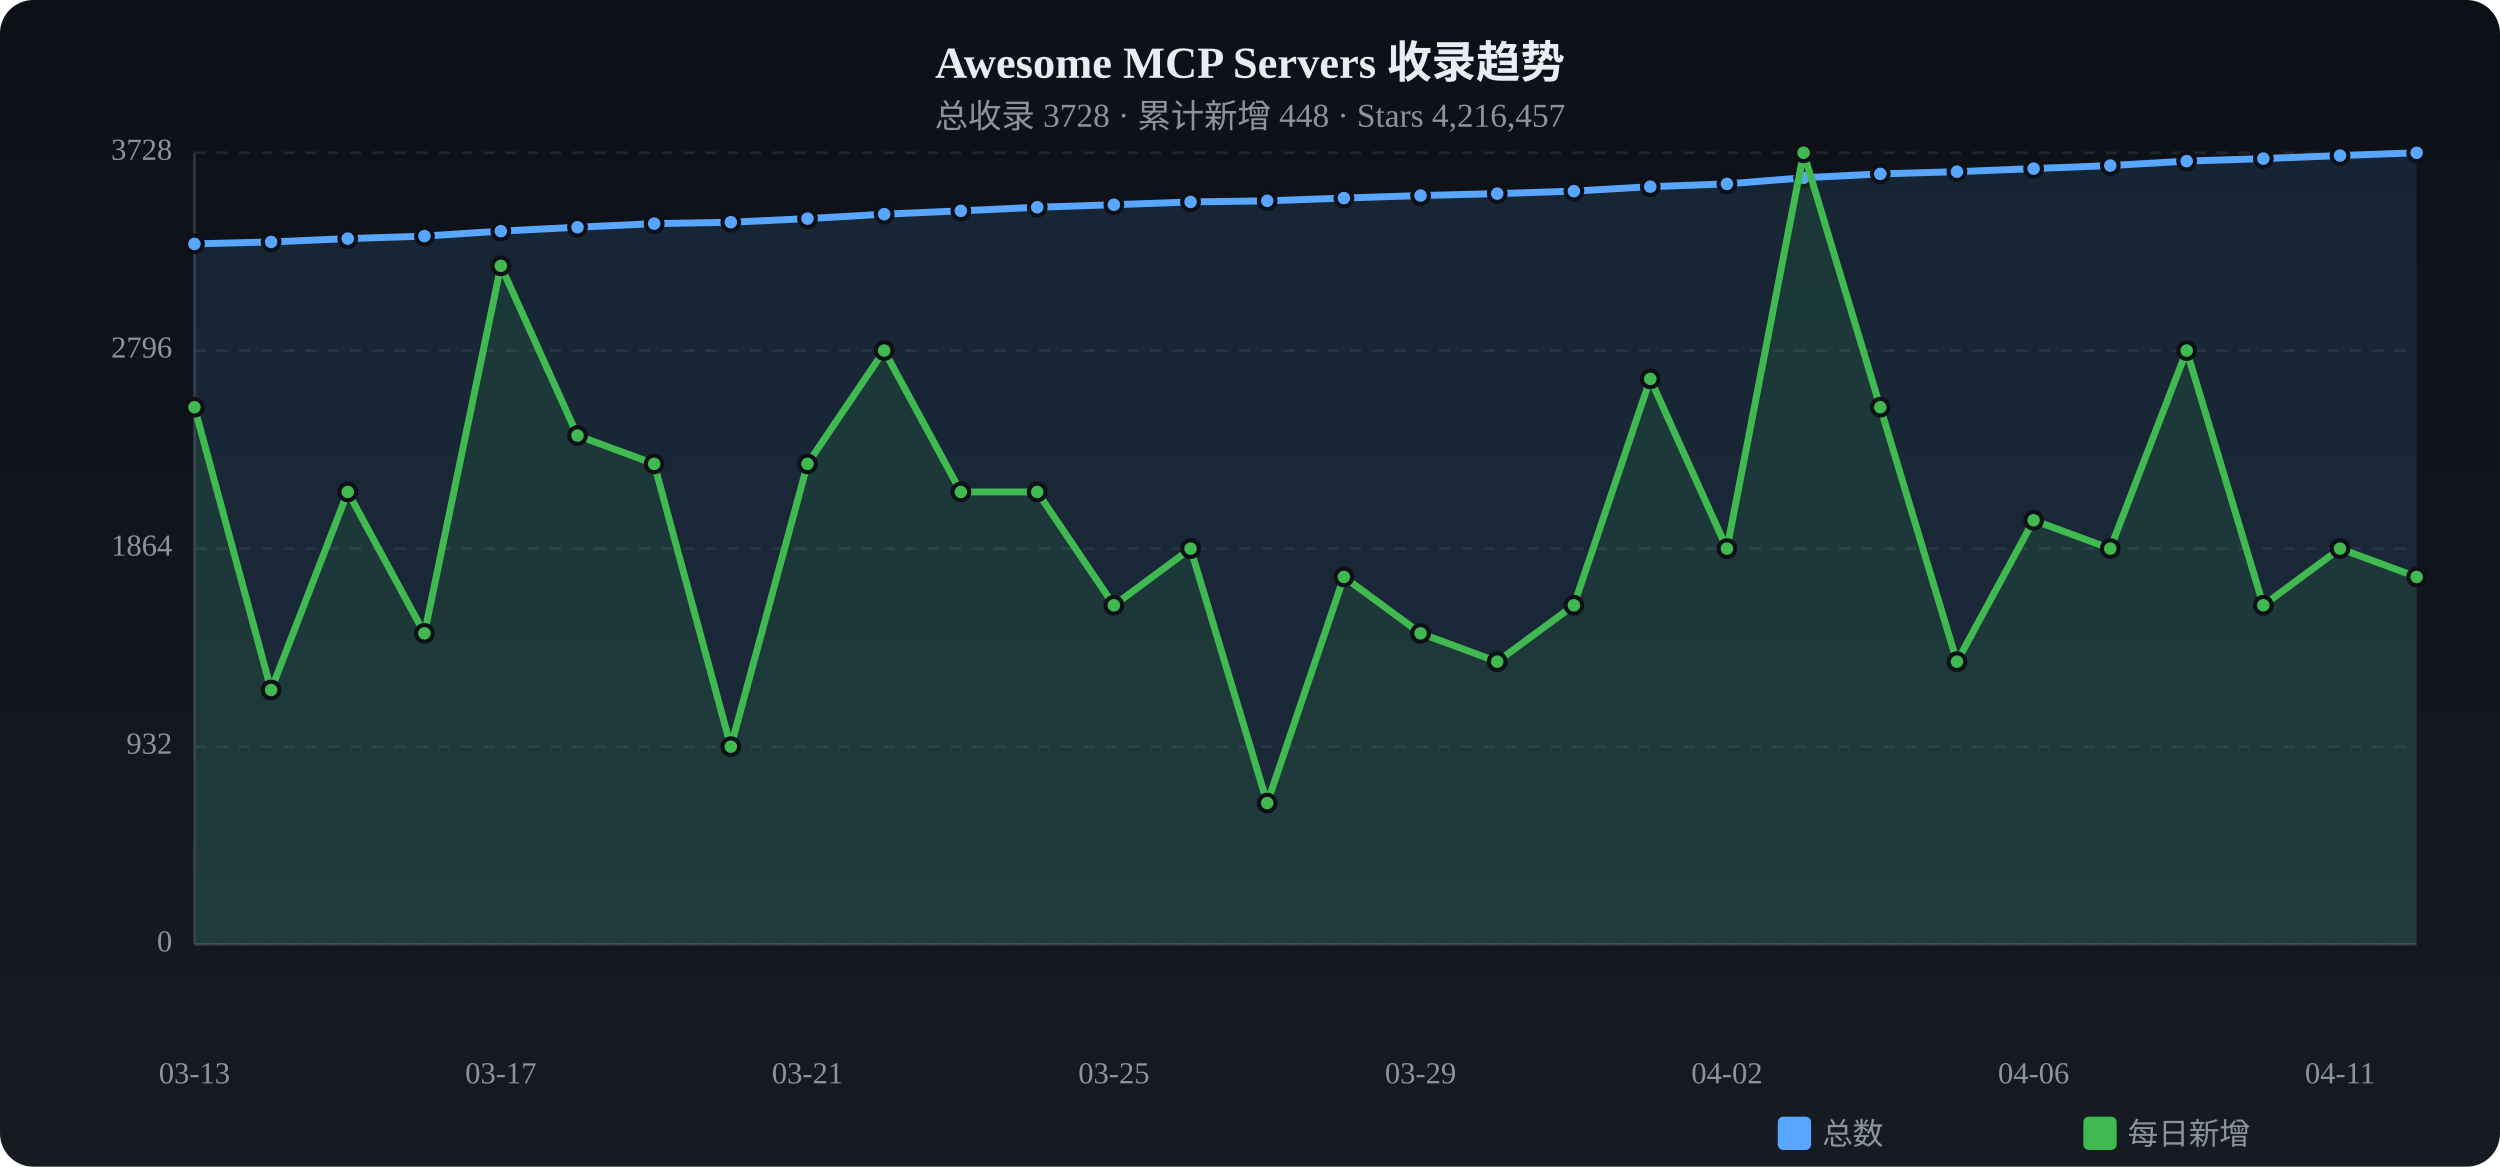
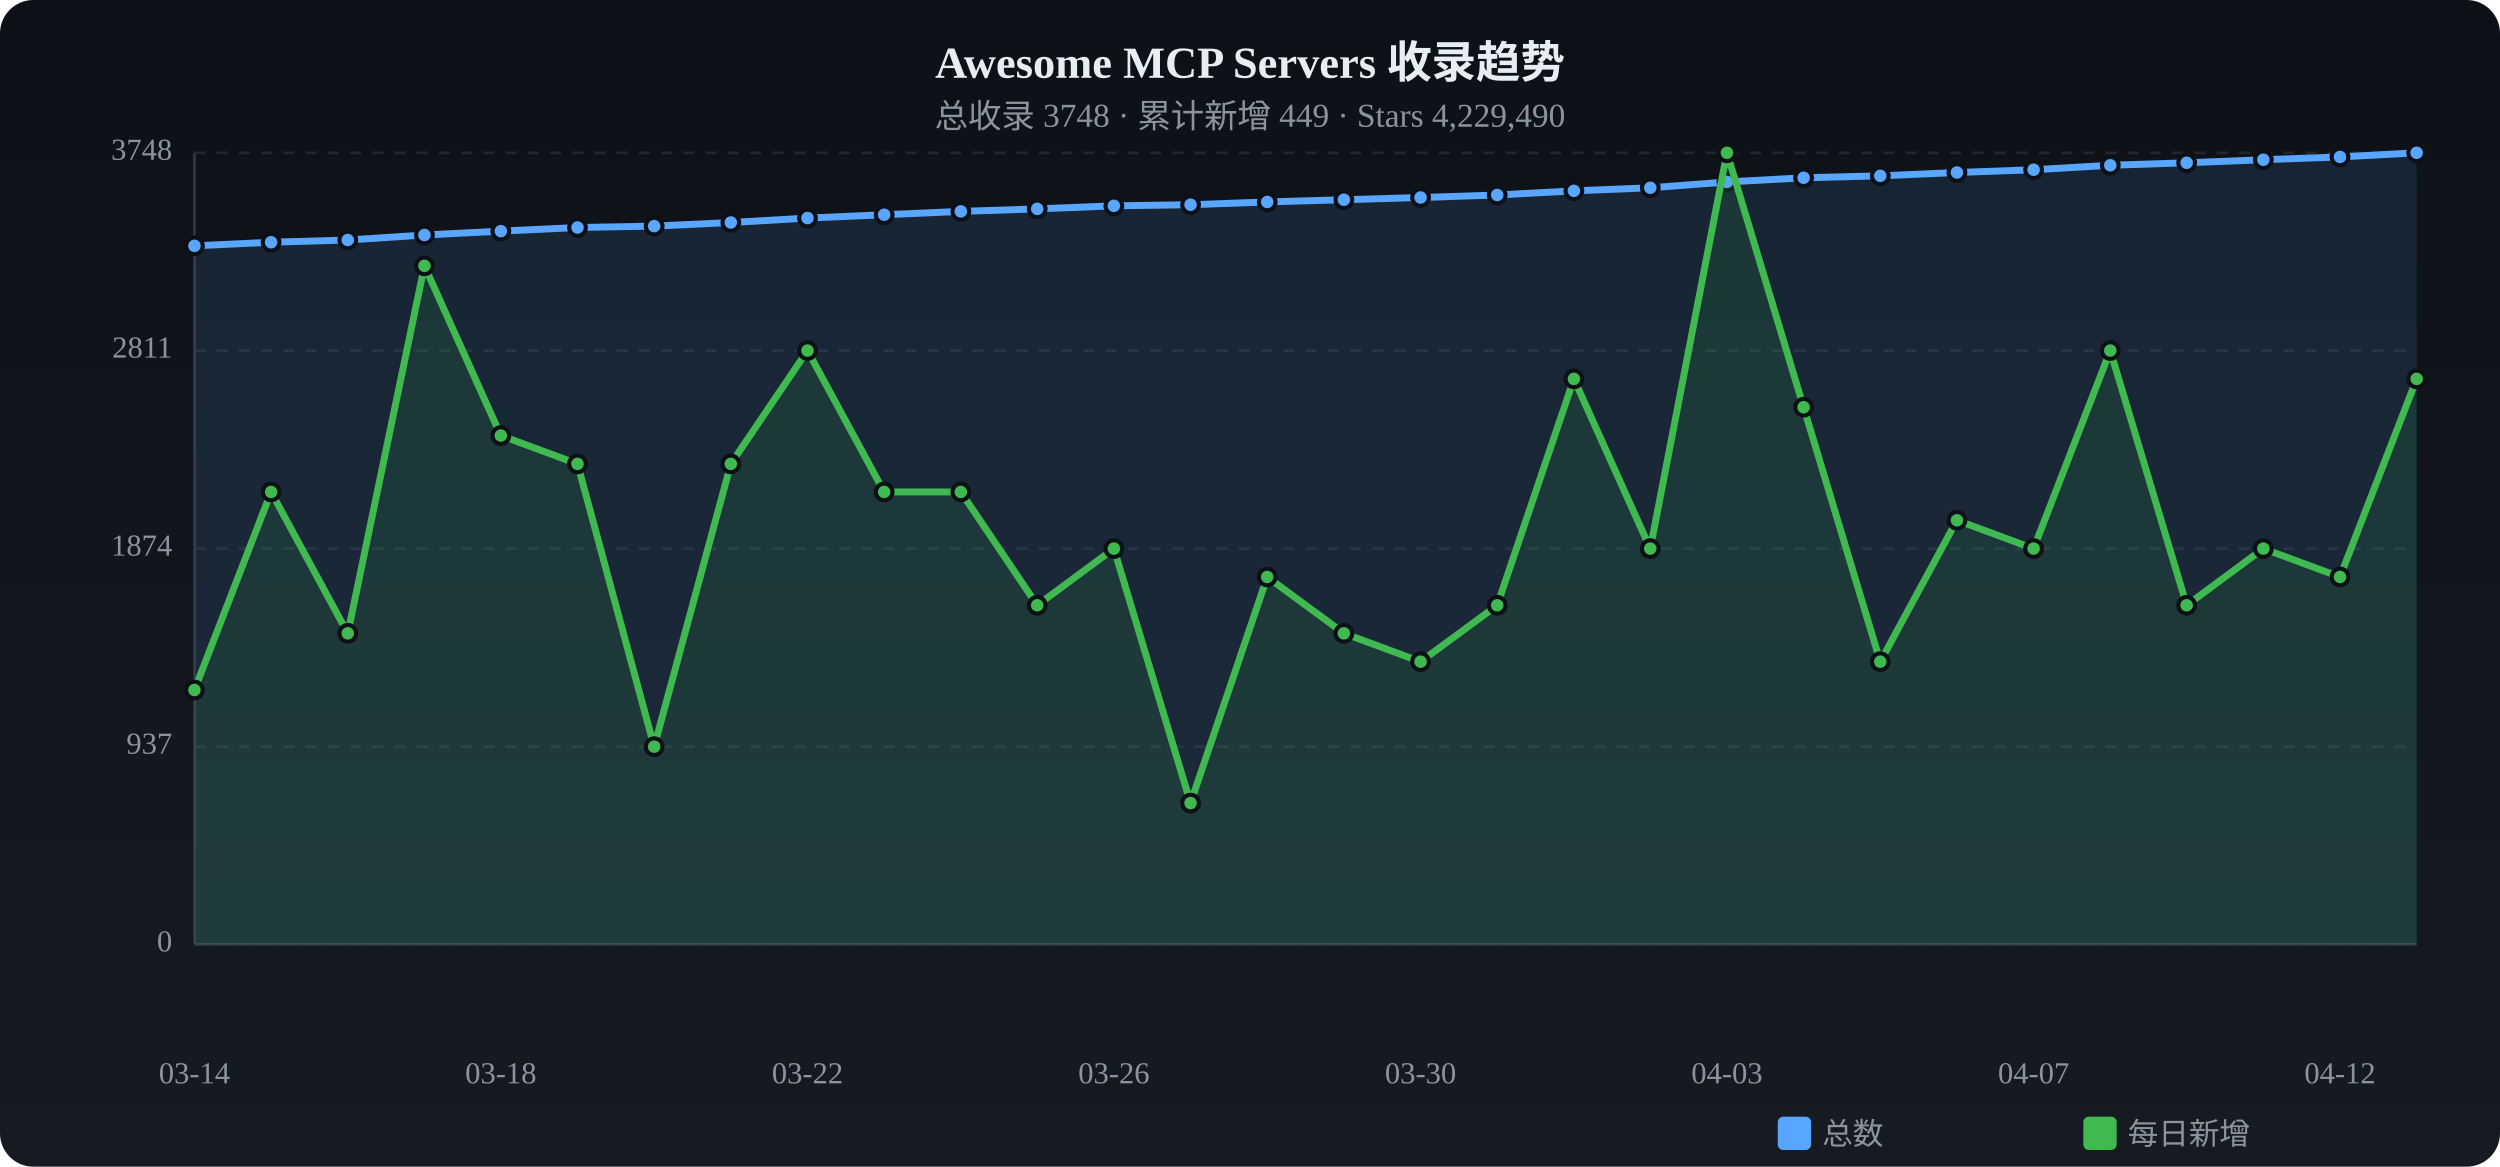
<svg xmlns="http://www.w3.org/2000/svg" viewBox="0 0 900 420" width="900" height="420">
  <defs>
    <linearGradient id="tbg" x1="0%" y1="0%" x2="0%" y2="100%">
      <stop offset="0%" stop-color="#0d1117" />
      <stop offset="100%" stop-color="#161b22" />
    </linearGradient>
  </defs>
  <rect width="900" height="420" rx="12" fill="url(#tbg)" />
  <text x="450.0" y="28" text-anchor="middle" fill="#e6edf3" font-size="16" font-weight="bold">Awesome MCP Servers 收录趋势</text>
-   <text x="450.0" y="46" text-anchor="middle" fill="#8b949e" font-size="12">总收录 3728 · 累计新增 448 · Stars 4,216,457</text>
+   <text x="450.0" y="46" text-anchor="middle" fill="#8b949e" font-size="12">总收录 3748 · 累计新增 449 · Stars 4,229,490</text>
  <text x="62" y="340.0" text-anchor="end" fill="#8b949e" font-size="11" dominant-baseline="middle">0</text>
  <line x1="70" y1="340.0" x2="870" y2="340.0" stroke="#21262d" stroke-dasharray="4 4" />
-   <text x="62" y="268.8" text-anchor="end" fill="#8b949e" font-size="11" dominant-baseline="middle">932</text>
+   <text x="62" y="268.8" text-anchor="end" fill="#8b949e" font-size="11" dominant-baseline="middle">937</text>
  <line x1="70" y1="268.8" x2="870" y2="268.8" stroke="#21262d" stroke-dasharray="4 4" />
-   <text x="62" y="197.5" text-anchor="end" fill="#8b949e" font-size="11" dominant-baseline="middle">1864</text>
+   <text x="62" y="197.5" text-anchor="end" fill="#8b949e" font-size="11" dominant-baseline="middle">1874</text>
  <line x1="70" y1="197.5" x2="870" y2="197.5" stroke="#21262d" stroke-dasharray="4 4" />
-   <text x="62" y="126.2" text-anchor="end" fill="#8b949e" font-size="11" dominant-baseline="middle">2796</text>
+   <text x="62" y="126.2" text-anchor="end" fill="#8b949e" font-size="11" dominant-baseline="middle">2811</text>
  <line x1="70" y1="126.2" x2="870" y2="126.2" stroke="#21262d" stroke-dasharray="4 4" />
-   <text x="62" y="55.0" text-anchor="end" fill="#8b949e" font-size="11" dominant-baseline="middle">3728</text>
+   <text x="62" y="55.0" text-anchor="end" fill="#8b949e" font-size="11" dominant-baseline="middle">3748</text>
  <line x1="70" y1="55.0" x2="870" y2="55.0" stroke="#21262d" stroke-dasharray="4 4" />
  <line x1="70" y1="55" x2="70" y2="340" stroke="#30363d" />
  <line x1="70" y1="340" x2="870" y2="340" stroke="#30363d" />
-   <path d="M70.0,87.8 L97.6,87.1 L125.2,85.9 L152.8,85.0 L180.3,83.2 L207.9,81.8 L235.5,80.5 L263.1,80.0 L290.7,78.7 L318.3,77.1 L345.9,75.9 L373.4,74.6 L401.0,73.7 L428.6,72.7 L456.2,72.3 L483.8,71.3 L511.4,70.4 L539.0,69.7 L566.6,68.8 L594.1,67.2 L621.7,66.2 L649.3,64.0 L676.9,62.6 L704.5,61.8 L732.1,60.7 L759.7,59.6 L787.2,58.0 L814.8,57.1 L842.4,56.0 L870.0,55.0 L870.0,340 L70.0,340 Z" fill="#58a6ff" opacity="0.12" />
-   <polyline points="70.0,87.8 97.6,87.1 125.2,85.9 152.8,85.0 180.3,83.2 207.9,81.8 235.5,80.5 263.1,80.0 290.7,78.7 318.3,77.1 345.9,75.9 373.4,74.6 401.0,73.7 428.6,72.7 456.2,72.3 483.8,71.3 511.4,70.4 539.0,69.7 566.6,68.8 594.1,67.2 621.7,66.2 649.3,64.0 676.9,62.6 704.5,61.8 732.1,60.7 759.7,59.6 787.2,58.0 814.8,57.1 842.4,56.0 870.0,55.0" fill="none" stroke="#58a6ff" stroke-width="2.5" stroke-linecap="round" stroke-linejoin="round" />
-   <circle cx="70.0" cy="87.8" r="3" fill="#58a6ff" stroke="#0d1117" stroke-width="1.5" />
-   <circle cx="97.6" cy="87.1" r="3" fill="#58a6ff" stroke="#0d1117" stroke-width="1.5" />
-   <circle cx="125.2" cy="85.9" r="3" fill="#58a6ff" stroke="#0d1117" stroke-width="1.5" />
-   <circle cx="152.8" cy="85.0" r="3" fill="#58a6ff" stroke="#0d1117" stroke-width="1.5" />
+   <path d="M70.0,88.5 L97.6,87.2 L125.2,86.4 L152.8,84.6 L180.3,83.2 L207.9,81.9 L235.5,81.4 L263.1,80.1 L290.7,78.5 L318.3,77.3 L345.9,76.1 L373.4,75.2 L401.0,74.1 L428.6,73.7 L456.2,72.7 L483.8,71.9 L511.4,71.1 L539.0,70.2 L566.6,68.7 L594.1,67.6 L621.7,65.5 L649.3,64.0 L676.9,63.3 L704.5,62.1 L732.1,61.1 L759.7,59.5 L787.2,58.6 L814.8,57.5 L842.4,56.5 L870.0,55.0 L870.0,340 L70.0,340 Z" fill="#58a6ff" opacity="0.12" />
+   <polyline points="70.0,88.5 97.6,87.2 125.2,86.4 152.8,84.6 180.3,83.2 207.9,81.9 235.5,81.4 263.1,80.1 290.7,78.5 318.3,77.3 345.9,76.1 373.4,75.2 401.0,74.1 428.6,73.7 456.2,72.7 483.8,71.9 511.4,71.1 539.0,70.2 566.6,68.7 594.1,67.6 621.7,65.5 649.3,64.0 676.9,63.3 704.5,62.1 732.1,61.1 759.7,59.5 787.2,58.6 814.8,57.5 842.4,56.5 870.0,55.0" fill="none" stroke="#58a6ff" stroke-width="2.5" stroke-linecap="round" stroke-linejoin="round" />
+   <circle cx="70.0" cy="88.5" r="3" fill="#58a6ff" stroke="#0d1117" stroke-width="1.5" />
+   <circle cx="97.6" cy="87.2" r="3" fill="#58a6ff" stroke="#0d1117" stroke-width="1.5" />
+   <circle cx="125.2" cy="86.4" r="3" fill="#58a6ff" stroke="#0d1117" stroke-width="1.5" />
+   <circle cx="152.8" cy="84.6" r="3" fill="#58a6ff" stroke="#0d1117" stroke-width="1.5" />
  <circle cx="180.3" cy="83.2" r="3" fill="#58a6ff" stroke="#0d1117" stroke-width="1.5" />
-   <circle cx="207.9" cy="81.8" r="3" fill="#58a6ff" stroke="#0d1117" stroke-width="1.5" />
-   <circle cx="235.5" cy="80.5" r="3" fill="#58a6ff" stroke="#0d1117" stroke-width="1.5" />
-   <circle cx="263.1" cy="80.0" r="3" fill="#58a6ff" stroke="#0d1117" stroke-width="1.5" />
-   <circle cx="290.7" cy="78.7" r="3" fill="#58a6ff" stroke="#0d1117" stroke-width="1.5" />
-   <circle cx="318.3" cy="77.1" r="3" fill="#58a6ff" stroke="#0d1117" stroke-width="1.5" />
-   <circle cx="345.9" cy="75.9" r="3" fill="#58a6ff" stroke="#0d1117" stroke-width="1.5" />
-   <circle cx="373.4" cy="74.6" r="3" fill="#58a6ff" stroke="#0d1117" stroke-width="1.5" />
-   <circle cx="401.0" cy="73.7" r="3" fill="#58a6ff" stroke="#0d1117" stroke-width="1.5" />
-   <circle cx="428.6" cy="72.7" r="3" fill="#58a6ff" stroke="#0d1117" stroke-width="1.5" />
-   <circle cx="456.2" cy="72.3" r="3" fill="#58a6ff" stroke="#0d1117" stroke-width="1.5" />
-   <circle cx="483.8" cy="71.3" r="3" fill="#58a6ff" stroke="#0d1117" stroke-width="1.5" />
-   <circle cx="511.4" cy="70.4" r="3" fill="#58a6ff" stroke="#0d1117" stroke-width="1.5" />
-   <circle cx="539.0" cy="69.7" r="3" fill="#58a6ff" stroke="#0d1117" stroke-width="1.5" />
-   <circle cx="566.6" cy="68.8" r="3" fill="#58a6ff" stroke="#0d1117" stroke-width="1.5" />
-   <circle cx="594.1" cy="67.2" r="3" fill="#58a6ff" stroke="#0d1117" stroke-width="1.5" />
-   <circle cx="621.7" cy="66.2" r="3" fill="#58a6ff" stroke="#0d1117" stroke-width="1.5" />
+   <circle cx="207.9" cy="81.9" r="3" fill="#58a6ff" stroke="#0d1117" stroke-width="1.5" />
+   <circle cx="235.5" cy="81.4" r="3" fill="#58a6ff" stroke="#0d1117" stroke-width="1.5" />
+   <circle cx="263.1" cy="80.1" r="3" fill="#58a6ff" stroke="#0d1117" stroke-width="1.5" />
+   <circle cx="290.7" cy="78.5" r="3" fill="#58a6ff" stroke="#0d1117" stroke-width="1.5" />
+   <circle cx="318.3" cy="77.3" r="3" fill="#58a6ff" stroke="#0d1117" stroke-width="1.5" />
+   <circle cx="345.9" cy="76.1" r="3" fill="#58a6ff" stroke="#0d1117" stroke-width="1.5" />
+   <circle cx="373.4" cy="75.2" r="3" fill="#58a6ff" stroke="#0d1117" stroke-width="1.5" />
+   <circle cx="401.0" cy="74.1" r="3" fill="#58a6ff" stroke="#0d1117" stroke-width="1.5" />
+   <circle cx="428.6" cy="73.7" r="3" fill="#58a6ff" stroke="#0d1117" stroke-width="1.5" />
+   <circle cx="456.2" cy="72.7" r="3" fill="#58a6ff" stroke="#0d1117" stroke-width="1.5" />
+   <circle cx="483.8" cy="71.9" r="3" fill="#58a6ff" stroke="#0d1117" stroke-width="1.5" />
+   <circle cx="511.4" cy="71.1" r="3" fill="#58a6ff" stroke="#0d1117" stroke-width="1.5" />
+   <circle cx="539.0" cy="70.2" r="3" fill="#58a6ff" stroke="#0d1117" stroke-width="1.5" />
+   <circle cx="566.6" cy="68.7" r="3" fill="#58a6ff" stroke="#0d1117" stroke-width="1.5" />
+   <circle cx="594.1" cy="67.6" r="3" fill="#58a6ff" stroke="#0d1117" stroke-width="1.5" />
+   <circle cx="621.7" cy="65.5" r="3" fill="#58a6ff" stroke="#0d1117" stroke-width="1.5" />
  <circle cx="649.3" cy="64.0" r="3" fill="#58a6ff" stroke="#0d1117" stroke-width="1.5" />
-   <circle cx="676.9" cy="62.6" r="3" fill="#58a6ff" stroke="#0d1117" stroke-width="1.5" />
-   <circle cx="704.5" cy="61.8" r="3" fill="#58a6ff" stroke="#0d1117" stroke-width="1.5" />
-   <circle cx="732.1" cy="60.7" r="3" fill="#58a6ff" stroke="#0d1117" stroke-width="1.5" />
-   <circle cx="759.7" cy="59.6" r="3" fill="#58a6ff" stroke="#0d1117" stroke-width="1.5" />
-   <circle cx="787.2" cy="58.0" r="3" fill="#58a6ff" stroke="#0d1117" stroke-width="1.5" />
-   <circle cx="814.8" cy="57.1" r="3" fill="#58a6ff" stroke="#0d1117" stroke-width="1.5" />
-   <circle cx="842.4" cy="56.0" r="3" fill="#58a6ff" stroke="#0d1117" stroke-width="1.5" />
+   <circle cx="676.9" cy="63.3" r="3" fill="#58a6ff" stroke="#0d1117" stroke-width="1.5" />
+   <circle cx="704.5" cy="62.1" r="3" fill="#58a6ff" stroke="#0d1117" stroke-width="1.5" />
+   <circle cx="732.1" cy="61.1" r="3" fill="#58a6ff" stroke="#0d1117" stroke-width="1.5" />
+   <circle cx="759.7" cy="59.5" r="3" fill="#58a6ff" stroke="#0d1117" stroke-width="1.5" />
+   <circle cx="787.2" cy="58.6" r="3" fill="#58a6ff" stroke="#0d1117" stroke-width="1.5" />
+   <circle cx="814.8" cy="57.5" r="3" fill="#58a6ff" stroke="#0d1117" stroke-width="1.5" />
+   <circle cx="842.4" cy="56.5" r="3" fill="#58a6ff" stroke="#0d1117" stroke-width="1.5" />
  <circle cx="870.0" cy="55.0" r="3" fill="#58a6ff" stroke="#0d1117" stroke-width="1.5" />
-   <path d="M70.0,146.6 L97.6,248.4 L125.2,177.1 L152.8,228.0 L180.3,95.7 L207.9,156.8 L235.5,167.0 L263.1,268.8 L290.7,167.0 L318.3,126.2 L345.9,177.1 L373.4,177.1 L401.0,217.9 L428.6,197.5 L456.2,289.1 L483.8,207.7 L511.4,228.0 L539.0,238.2 L566.6,217.9 L594.1,136.4 L621.7,197.5 L649.3,55.0 L676.9,146.6 L704.5,238.2 L732.1,187.3 L759.7,197.5 L787.2,126.2 L814.8,217.9 L842.4,197.5 L870.0,207.7 L870.0,340 L70.0,340 Z" fill="#3fb950" opacity="0.12" />
-   <polyline points="70.0,146.6 97.6,248.4 125.2,177.1 152.8,228.0 180.3,95.7 207.9,156.8 235.5,167.0 263.1,268.8 290.7,167.0 318.3,126.2 345.9,177.1 373.4,177.1 401.0,217.9 428.6,197.5 456.2,289.1 483.8,207.7 511.4,228.0 539.0,238.2 566.6,217.9 594.1,136.4 621.7,197.5 649.3,55.0 676.9,146.6 704.5,238.2 732.1,187.3 759.7,197.5 787.2,126.2 814.8,217.9 842.4,197.5 870.0,207.7" fill="none" stroke="#3fb950" stroke-width="2.5" stroke-linecap="round" stroke-linejoin="round" />
-   <circle cx="70.0" cy="146.6" r="3" fill="#3fb950" stroke="#0d1117" stroke-width="1.5" />
-   <circle cx="97.6" cy="248.4" r="3" fill="#3fb950" stroke="#0d1117" stroke-width="1.5" />
-   <circle cx="125.2" cy="177.1" r="3" fill="#3fb950" stroke="#0d1117" stroke-width="1.5" />
-   <circle cx="152.8" cy="228.0" r="3" fill="#3fb950" stroke="#0d1117" stroke-width="1.5" />
-   <circle cx="180.3" cy="95.7" r="3" fill="#3fb950" stroke="#0d1117" stroke-width="1.5" />
-   <circle cx="207.9" cy="156.8" r="3" fill="#3fb950" stroke="#0d1117" stroke-width="1.5" />
-   <circle cx="235.5" cy="167.0" r="3" fill="#3fb950" stroke="#0d1117" stroke-width="1.5" />
-   <circle cx="263.1" cy="268.8" r="3" fill="#3fb950" stroke="#0d1117" stroke-width="1.5" />
-   <circle cx="290.7" cy="167.0" r="3" fill="#3fb950" stroke="#0d1117" stroke-width="1.5" />
-   <circle cx="318.3" cy="126.2" r="3" fill="#3fb950" stroke="#0d1117" stroke-width="1.5" />
+   <path d="M70.0,248.4 L97.6,177.1 L125.2,228.0 L152.8,95.7 L180.3,156.8 L207.9,167.0 L235.5,268.8 L263.1,167.0 L290.7,126.2 L318.3,177.1 L345.9,177.1 L373.4,217.9 L401.0,197.5 L428.6,289.1 L456.2,207.7 L483.8,228.0 L511.4,238.2 L539.0,217.9 L566.6,136.4 L594.1,197.5 L621.7,55.0 L649.3,146.6 L676.9,238.2 L704.5,187.3 L732.1,197.5 L759.7,126.2 L787.2,217.9 L814.8,197.5 L842.4,207.7 L870.0,136.4 L870.0,340 L70.0,340 Z" fill="#3fb950" opacity="0.12" />
+   <polyline points="70.0,248.4 97.6,177.1 125.2,228.0 152.8,95.7 180.3,156.8 207.9,167.0 235.5,268.8 263.1,167.0 290.7,126.2 318.3,177.1 345.9,177.1 373.4,217.9 401.0,197.5 428.6,289.1 456.2,207.7 483.8,228.0 511.4,238.2 539.0,217.9 566.6,136.4 594.1,197.5 621.7,55.0 649.3,146.6 676.9,238.2 704.5,187.3 732.1,197.5 759.7,126.2 787.2,217.9 814.8,197.5 842.4,207.7 870.0,136.4" fill="none" stroke="#3fb950" stroke-width="2.5" stroke-linecap="round" stroke-linejoin="round" />
+   <circle cx="70.0" cy="248.4" r="3" fill="#3fb950" stroke="#0d1117" stroke-width="1.5" />
+   <circle cx="97.6" cy="177.1" r="3" fill="#3fb950" stroke="#0d1117" stroke-width="1.5" />
+   <circle cx="125.2" cy="228.0" r="3" fill="#3fb950" stroke="#0d1117" stroke-width="1.5" />
+   <circle cx="152.8" cy="95.7" r="3" fill="#3fb950" stroke="#0d1117" stroke-width="1.5" />
+   <circle cx="180.3" cy="156.8" r="3" fill="#3fb950" stroke="#0d1117" stroke-width="1.5" />
+   <circle cx="207.9" cy="167.0" r="3" fill="#3fb950" stroke="#0d1117" stroke-width="1.5" />
+   <circle cx="235.5" cy="268.8" r="3" fill="#3fb950" stroke="#0d1117" stroke-width="1.5" />
+   <circle cx="263.1" cy="167.0" r="3" fill="#3fb950" stroke="#0d1117" stroke-width="1.5" />
+   <circle cx="290.7" cy="126.2" r="3" fill="#3fb950" stroke="#0d1117" stroke-width="1.5" />
+   <circle cx="318.3" cy="177.1" r="3" fill="#3fb950" stroke="#0d1117" stroke-width="1.5" />
  <circle cx="345.9" cy="177.1" r="3" fill="#3fb950" stroke="#0d1117" stroke-width="1.5" />
-   <circle cx="373.4" cy="177.1" r="3" fill="#3fb950" stroke="#0d1117" stroke-width="1.5" />
-   <circle cx="401.0" cy="217.9" r="3" fill="#3fb950" stroke="#0d1117" stroke-width="1.5" />
-   <circle cx="428.6" cy="197.5" r="3" fill="#3fb950" stroke="#0d1117" stroke-width="1.5" />
-   <circle cx="456.2" cy="289.1" r="3" fill="#3fb950" stroke="#0d1117" stroke-width="1.5" />
-   <circle cx="483.8" cy="207.7" r="3" fill="#3fb950" stroke="#0d1117" stroke-width="1.5" />
-   <circle cx="511.4" cy="228.0" r="3" fill="#3fb950" stroke="#0d1117" stroke-width="1.5" />
-   <circle cx="539.0" cy="238.2" r="3" fill="#3fb950" stroke="#0d1117" stroke-width="1.5" />
-   <circle cx="566.6" cy="217.9" r="3" fill="#3fb950" stroke="#0d1117" stroke-width="1.5" />
-   <circle cx="594.1" cy="136.4" r="3" fill="#3fb950" stroke="#0d1117" stroke-width="1.5" />
-   <circle cx="621.7" cy="197.5" r="3" fill="#3fb950" stroke="#0d1117" stroke-width="1.5" />
-   <circle cx="649.3" cy="55.0" r="3" fill="#3fb950" stroke="#0d1117" stroke-width="1.5" />
-   <circle cx="676.9" cy="146.6" r="3" fill="#3fb950" stroke="#0d1117" stroke-width="1.5" />
-   <circle cx="704.5" cy="238.2" r="3" fill="#3fb950" stroke="#0d1117" stroke-width="1.5" />
-   <circle cx="732.1" cy="187.3" r="3" fill="#3fb950" stroke="#0d1117" stroke-width="1.5" />
-   <circle cx="759.7" cy="197.5" r="3" fill="#3fb950" stroke="#0d1117" stroke-width="1.5" />
-   <circle cx="787.2" cy="126.2" r="3" fill="#3fb950" stroke="#0d1117" stroke-width="1.5" />
-   <circle cx="814.8" cy="217.9" r="3" fill="#3fb950" stroke="#0d1117" stroke-width="1.5" />
-   <circle cx="842.4" cy="197.5" r="3" fill="#3fb950" stroke="#0d1117" stroke-width="1.5" />
-   <circle cx="870.0" cy="207.7" r="3" fill="#3fb950" stroke="#0d1117" stroke-width="1.5" />
-   <text x="70.0" y="390" text-anchor="middle" fill="#8b949e" font-size="11">03-13</text>
-   <text x="180.3" y="390" text-anchor="middle" fill="#8b949e" font-size="11">03-17</text>
-   <text x="290.7" y="390" text-anchor="middle" fill="#8b949e" font-size="11">03-21</text>
-   <text x="401.0" y="390" text-anchor="middle" fill="#8b949e" font-size="11">03-25</text>
-   <text x="511.4" y="390" text-anchor="middle" fill="#8b949e" font-size="11">03-29</text>
-   <text x="621.7" y="390" text-anchor="middle" fill="#8b949e" font-size="11">04-02</text>
-   <text x="732.1" y="390" text-anchor="middle" fill="#8b949e" font-size="11">04-06</text>
-   <text x="842.4" y="390" text-anchor="middle" fill="#8b949e" font-size="11">04-11</text>
+   <circle cx="373.4" cy="217.9" r="3" fill="#3fb950" stroke="#0d1117" stroke-width="1.5" />
+   <circle cx="401.0" cy="197.5" r="3" fill="#3fb950" stroke="#0d1117" stroke-width="1.5" />
+   <circle cx="428.6" cy="289.1" r="3" fill="#3fb950" stroke="#0d1117" stroke-width="1.5" />
+   <circle cx="456.2" cy="207.7" r="3" fill="#3fb950" stroke="#0d1117" stroke-width="1.5" />
+   <circle cx="483.8" cy="228.0" r="3" fill="#3fb950" stroke="#0d1117" stroke-width="1.5" />
+   <circle cx="511.4" cy="238.2" r="3" fill="#3fb950" stroke="#0d1117" stroke-width="1.5" />
+   <circle cx="539.0" cy="217.9" r="3" fill="#3fb950" stroke="#0d1117" stroke-width="1.5" />
+   <circle cx="566.6" cy="136.4" r="3" fill="#3fb950" stroke="#0d1117" stroke-width="1.5" />
+   <circle cx="594.1" cy="197.5" r="3" fill="#3fb950" stroke="#0d1117" stroke-width="1.5" />
+   <circle cx="621.7" cy="55.0" r="3" fill="#3fb950" stroke="#0d1117" stroke-width="1.5" />
+   <circle cx="649.3" cy="146.6" r="3" fill="#3fb950" stroke="#0d1117" stroke-width="1.5" />
+   <circle cx="676.9" cy="238.2" r="3" fill="#3fb950" stroke="#0d1117" stroke-width="1.5" />
+   <circle cx="704.5" cy="187.3" r="3" fill="#3fb950" stroke="#0d1117" stroke-width="1.5" />
+   <circle cx="732.1" cy="197.5" r="3" fill="#3fb950" stroke="#0d1117" stroke-width="1.5" />
+   <circle cx="759.7" cy="126.2" r="3" fill="#3fb950" stroke="#0d1117" stroke-width="1.5" />
+   <circle cx="787.2" cy="217.9" r="3" fill="#3fb950" stroke="#0d1117" stroke-width="1.5" />
+   <circle cx="814.8" cy="197.5" r="3" fill="#3fb950" stroke="#0d1117" stroke-width="1.5" />
+   <circle cx="842.4" cy="207.7" r="3" fill="#3fb950" stroke="#0d1117" stroke-width="1.5" />
+   <circle cx="870.0" cy="136.4" r="3" fill="#3fb950" stroke="#0d1117" stroke-width="1.5" />
+   <text x="70.0" y="390" text-anchor="middle" fill="#8b949e" font-size="11">03-14</text>
+   <text x="180.3" y="390" text-anchor="middle" fill="#8b949e" font-size="11">03-18</text>
+   <text x="290.7" y="390" text-anchor="middle" fill="#8b949e" font-size="11">03-22</text>
+   <text x="401.0" y="390" text-anchor="middle" fill="#8b949e" font-size="11">03-26</text>
+   <text x="511.4" y="390" text-anchor="middle" fill="#8b949e" font-size="11">03-30</text>
+   <text x="621.7" y="390" text-anchor="middle" fill="#8b949e" font-size="11">04-03</text>
+   <text x="732.1" y="390" text-anchor="middle" fill="#8b949e" font-size="11">04-07</text>
+   <text x="842.4" y="390" text-anchor="middle" fill="#8b949e" font-size="11">04-12</text>
  <rect x="640" y="402" width="12" height="12" rx="2" fill="#58a6ff" />
  <text x="656" y="412" fill="#8b949e" font-size="11">总数</text>
  <rect x="750" y="402" width="12" height="12" rx="2" fill="#3fb950" />
  <text x="766" y="412" fill="#8b949e" font-size="11">每日新增</text>
</svg>
